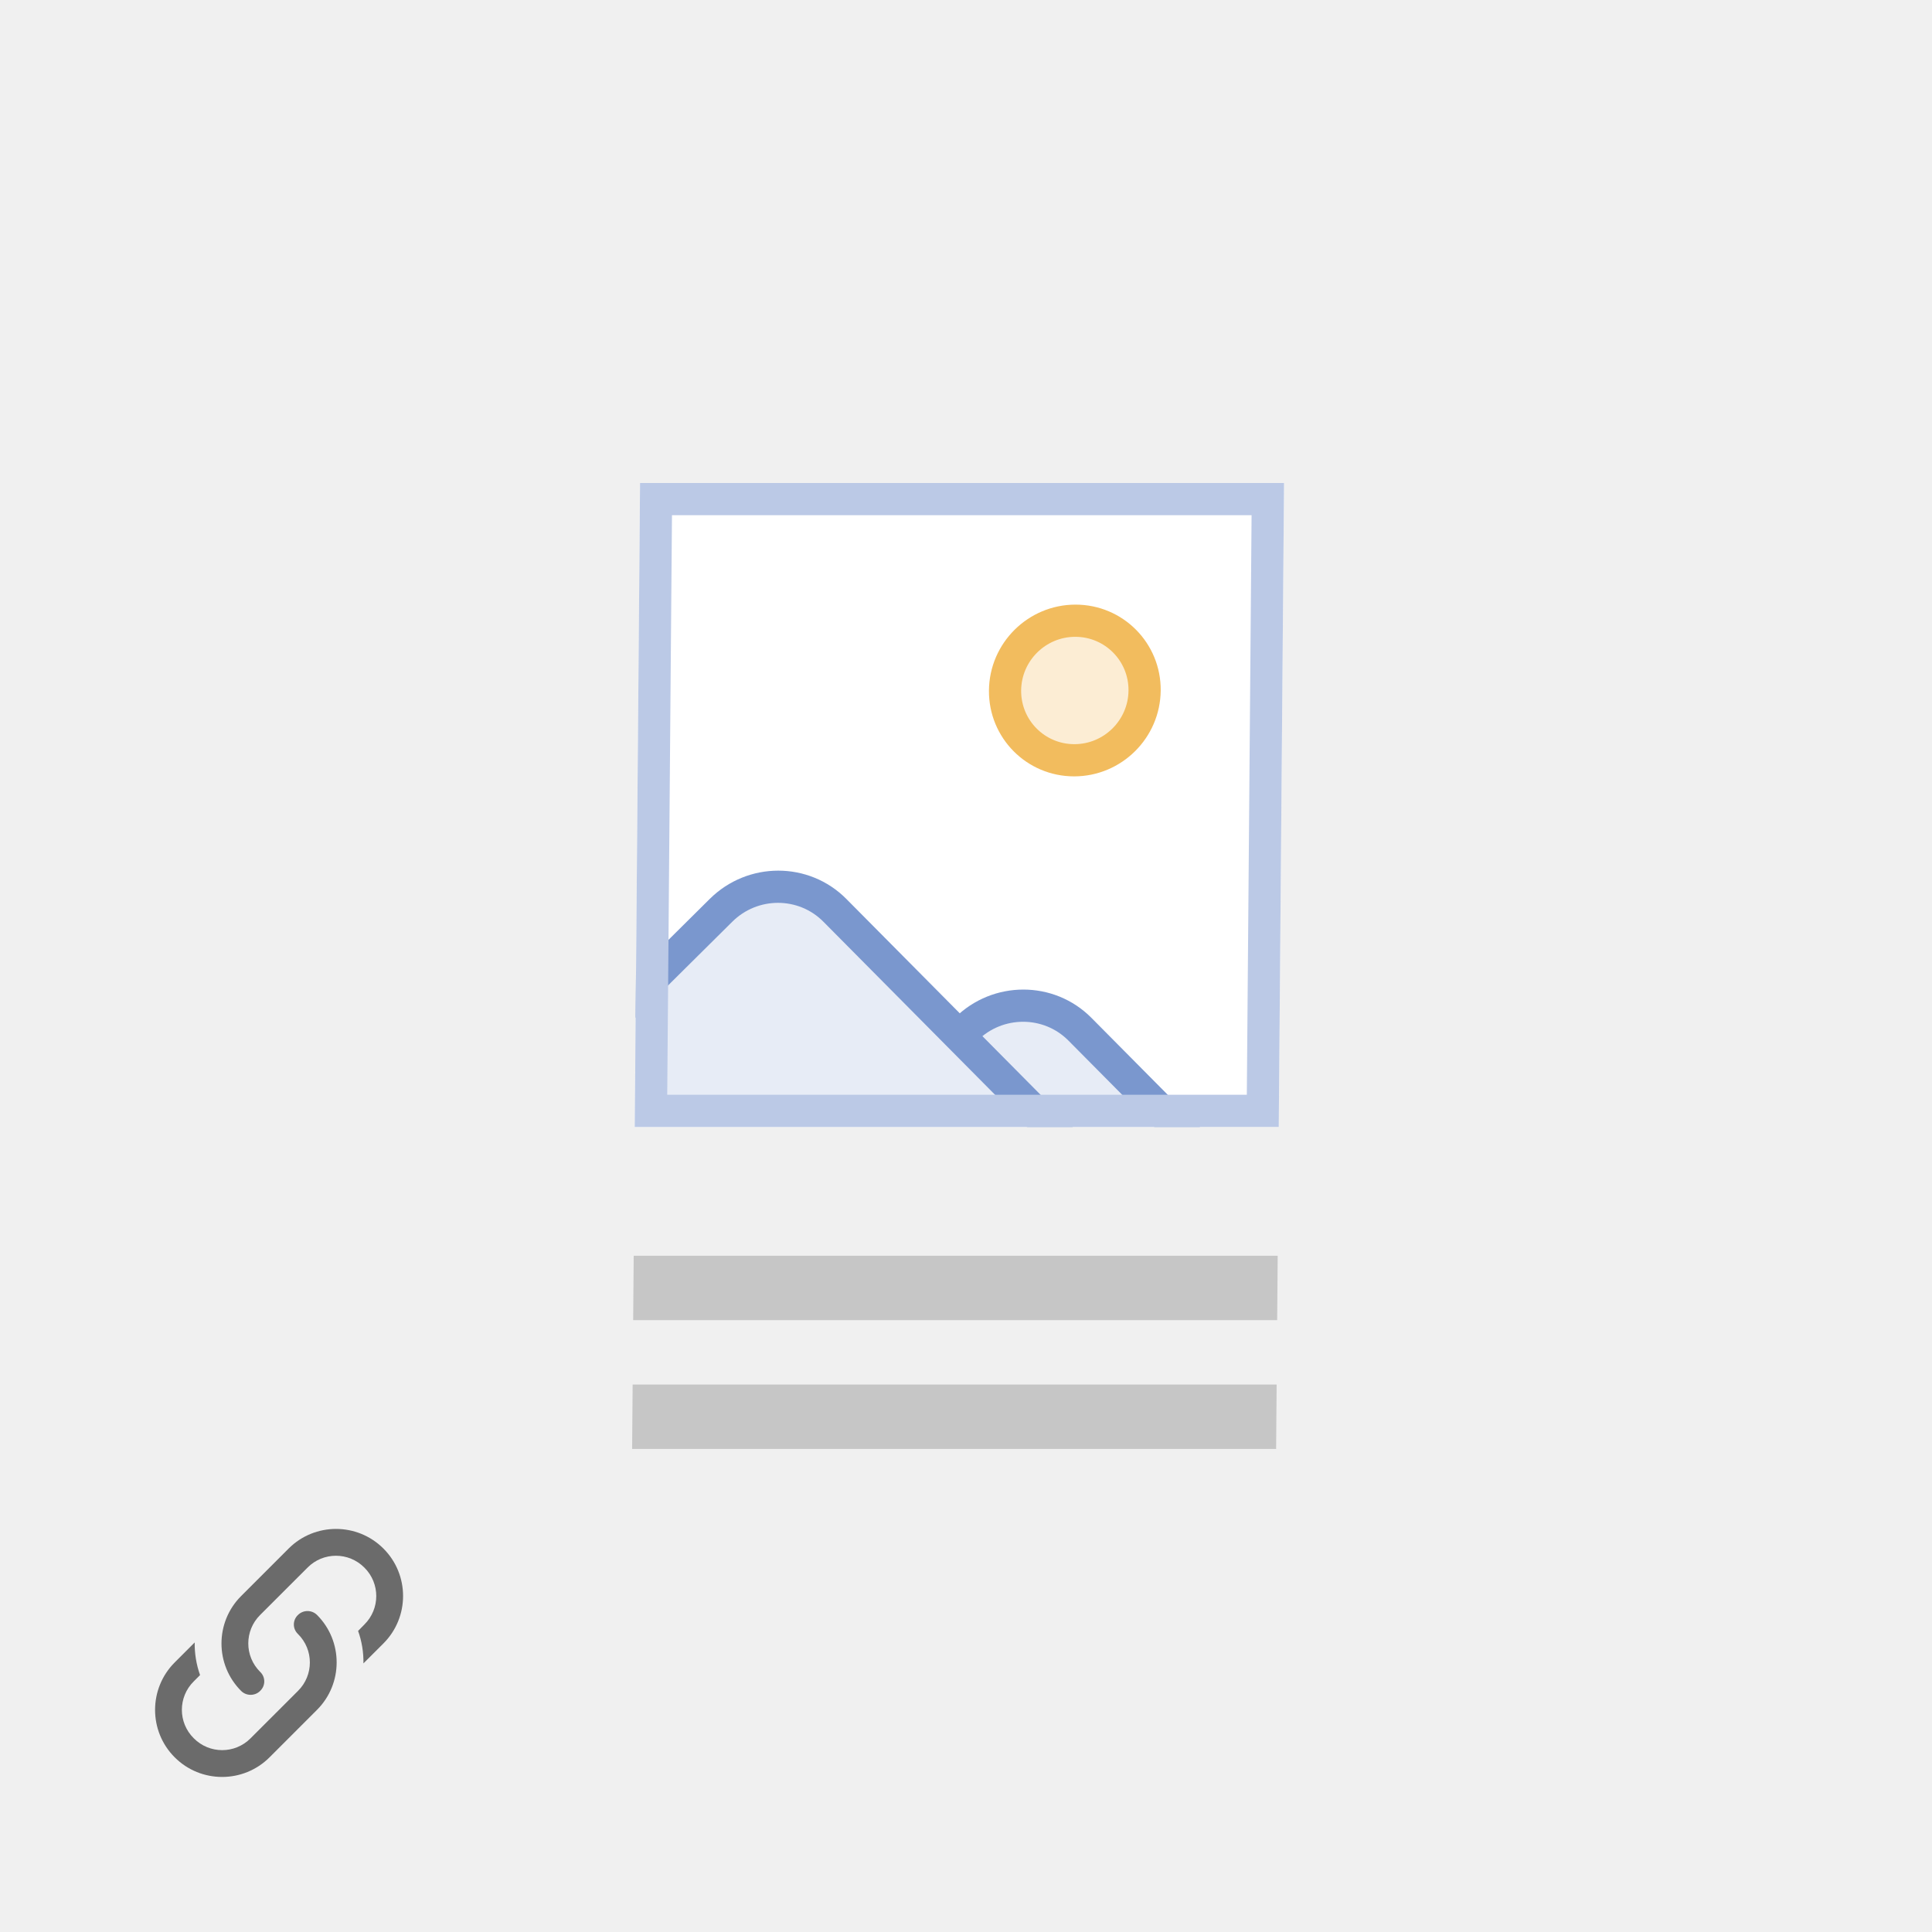
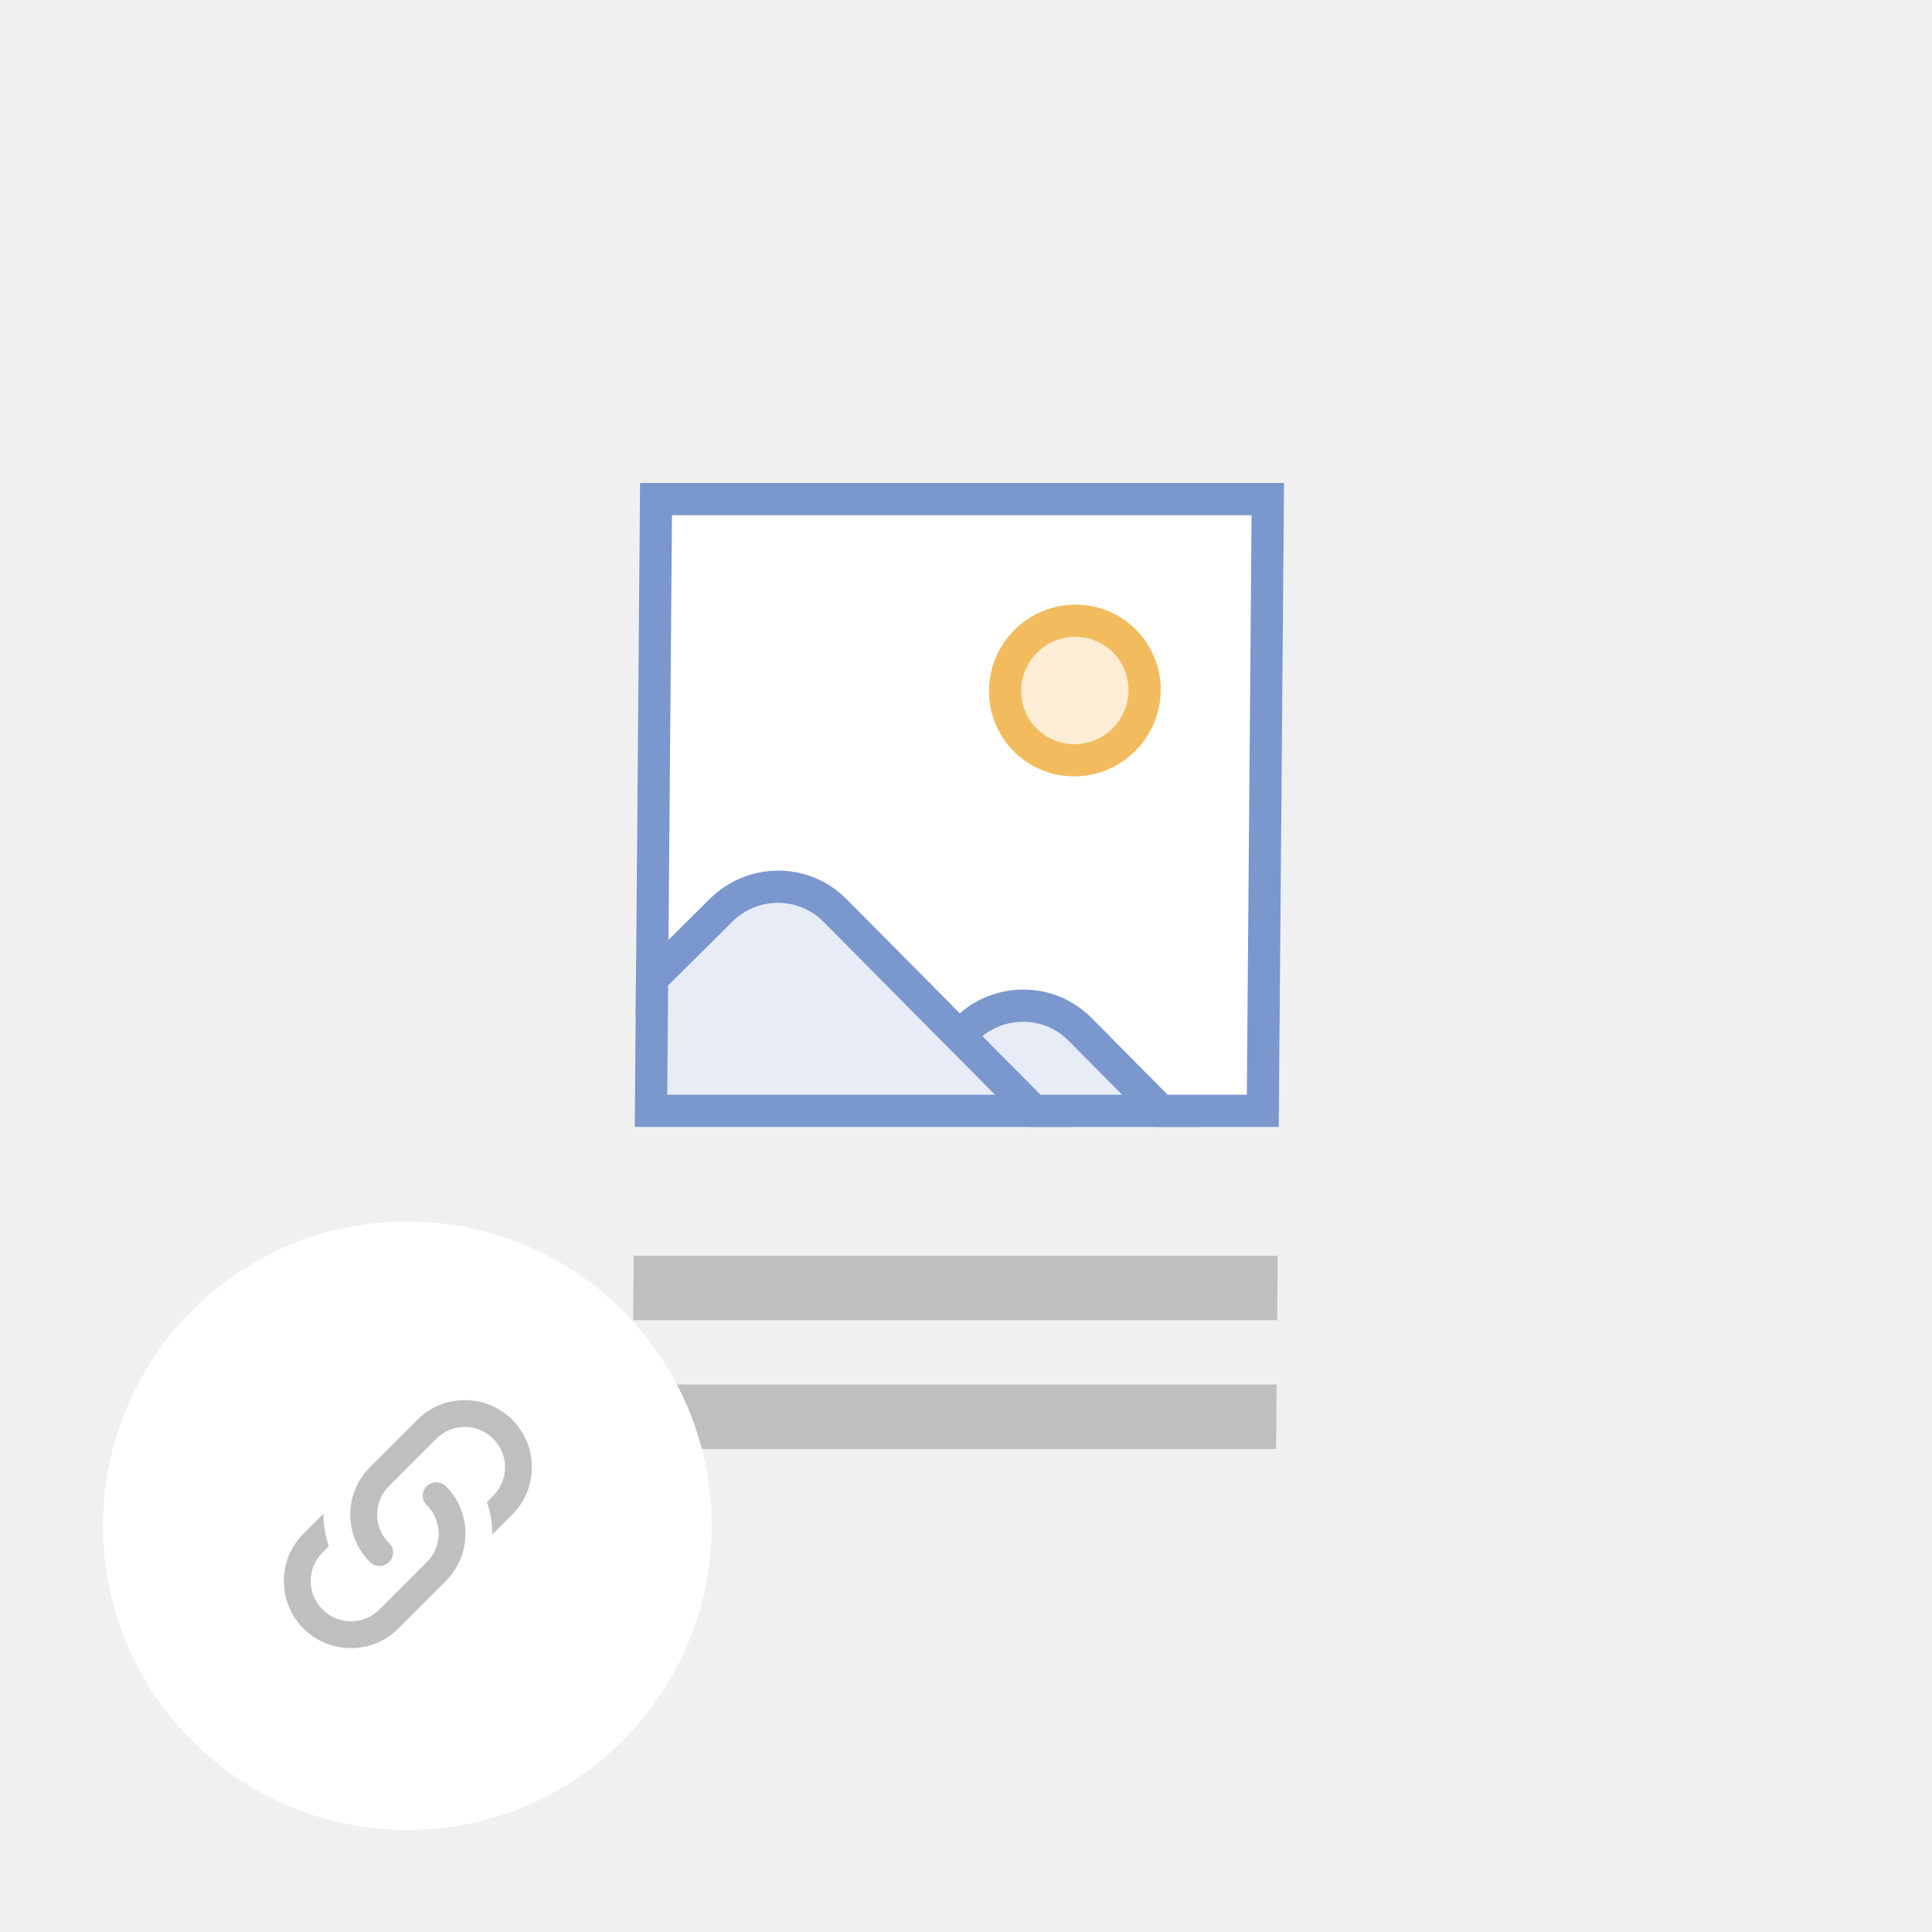
<svg xmlns="http://www.w3.org/2000/svg" width="60" height="60" viewBox="0 0 60 60" fill="none">
-   <g clip-path="url(#clip0_2471_2962)">
+   <g clip-path="url(#clip0_2480_3172)">
    <rect width="20" height="20" transform="matrix(1 0 -0.00820296 0.999966 19.877 14.9995)" fill="white" />
-     <mask id="mask0_2471_2962" style="mask-type:alpha" maskUnits="userSpaceOnUse" x="19" y="14" width="21" height="21">
+     <mask id="mask0_2480_3172" style="mask-type:alpha" maskUnits="userSpaceOnUse" x="19" y="14" width="21" height="21">
      <rect x="0.496" y="0.5" width="19" height="19" transform="matrix(1 0 -0.00820296 0.999966 19.8811 14.9995)" fill="#F8F8F8" stroke="#B8B8B8" />
    </mask>
-     <g mask="url(#mask0_2471_2962)">
+     <g mask="url(#mask0_2480_3172)">
      <circle r="2.167" transform="matrix(1 0 -0.00820296 0.999966 33.3797 21.4439)" fill="#FCEDD4" stroke="#F2BC5E" />
      <rect x="24.303" y="37.618" width="10.496" height="10.496" rx="2.5" transform="matrix(0.712883 -0.707107 0.701283 0.707107 -19.4027 28.2031)" fill="#E7ECF6" stroke="#7A97CE" />
      <rect x="16.692" y="33.925" width="10.496" height="15.164" rx="2.5" transform="matrix(0.712883 -0.707107 0.701283 0.707107 -18.9988 21.7392)" fill="#E7ECF6" stroke="#7A97CE" />
    </g>
-     <rect x="0.496" y="0.5" width="19" height="19" transform="matrix(1 0 -0.00820296 0.999966 19.8811 14.9995)" stroke="#BBC9E6" />
-     <rect width="20" height="2" transform="matrix(1 0 -0.00820296 0.999966 19.6801 38.999)" fill="#C6C6C6" />
-     <rect width="20" height="2" transform="matrix(1 0 -0.00820296 0.999966 19.6473 42.9985)" fill="#C6C6C6" />
-     <path d="M8.079 51.921C8.25 52.084 8.25 52.35 8.079 52.513C7.917 52.675 7.65 52.675 7.488 52.513C6.675 51.7 6.675 50.379 7.488 49.567L8.963 48.092C9.775 47.279 11.096 47.279 11.908 48.092C12.721 48.904 12.721 50.225 11.908 51.038L11.287 51.658C11.292 51.317 11.238 50.975 11.121 50.65L11.317 50.45C11.808 49.963 11.808 49.171 11.317 48.684C10.829 48.192 10.037 48.192 9.55 48.684L8.079 50.154C7.588 50.642 7.588 51.434 8.079 51.921ZM9.254 50.154C9.417 49.992 9.683 49.992 9.846 50.154C10.658 50.967 10.658 52.288 9.846 53.1L8.371 54.575C7.558 55.388 6.238 55.388 5.425 54.575C4.613 53.763 4.613 52.442 5.425 51.629L6.046 51.008C6.042 51.35 6.096 51.692 6.213 52.021L6.017 52.217C5.525 52.704 5.525 53.496 6.017 53.983C6.504 54.475 7.296 54.475 7.783 53.983L9.254 52.513C9.746 52.025 9.746 51.233 9.254 50.746C9.083 50.584 9.083 50.317 9.254 50.154Z" fill="#6B6B6B" />
+     <rect x="0.496" y="0.5" width="19" height="19" transform="matrix(1 0 -0.00820296 0.999966 19.8811 14.9995)" stroke="#7A97CE" />
+     <rect width="20" height="2" transform="matrix(1 0 -0.00820296 0.999966 19.6801 38.999)" fill="#BFBFBF" />
+     <rect width="20" height="2" transform="matrix(1 0 -0.00820296 0.999966 19.6473 42.9985)" fill="#BFBFBF" />
+     <circle cx="12.65" cy="47.383" r="9.45" fill="white" />
+     <path d="M12.079 47.92C12.25 48.083 12.25 48.35 12.079 48.512C11.917 48.675 11.65 48.675 11.488 48.512C10.675 47.7 10.675 46.379 11.488 45.566L12.963 44.091C13.775 43.279 15.096 43.279 15.908 44.091C16.721 44.904 16.721 46.225 15.908 47.037L15.287 47.658C15.292 47.316 15.238 46.975 15.121 46.65L15.317 46.45C15.808 45.962 15.808 45.17 15.317 44.683C14.829 44.191 14.037 44.191 13.55 44.683L12.079 46.154C11.588 46.641 11.588 47.433 12.079 47.92ZM13.254 46.154C13.417 45.991 13.683 45.991 13.846 46.154C14.658 46.966 14.658 48.287 13.846 49.1L12.371 50.575C11.558 51.387 10.238 51.387 9.425 50.575C8.613 49.762 8.613 48.441 9.425 47.629L10.046 47.008C10.042 47.35 10.096 47.691 10.213 48.02L10.017 48.216C9.525 48.704 9.525 49.495 10.017 49.983C10.504 50.475 11.296 50.475 11.783 49.983L13.254 48.512C13.746 48.025 13.746 47.233 13.254 46.745C13.083 46.583 13.083 46.316 13.254 46.154Z" fill="#BFBFBF" />
  </g>
  <defs>
-     <clipPath id="clip0_2471_2962">
+     <clipPath id="clip0_2480_3172">
      <rect width="60" height="60" fill="white" />
    </clipPath>
  </defs>
</svg>
